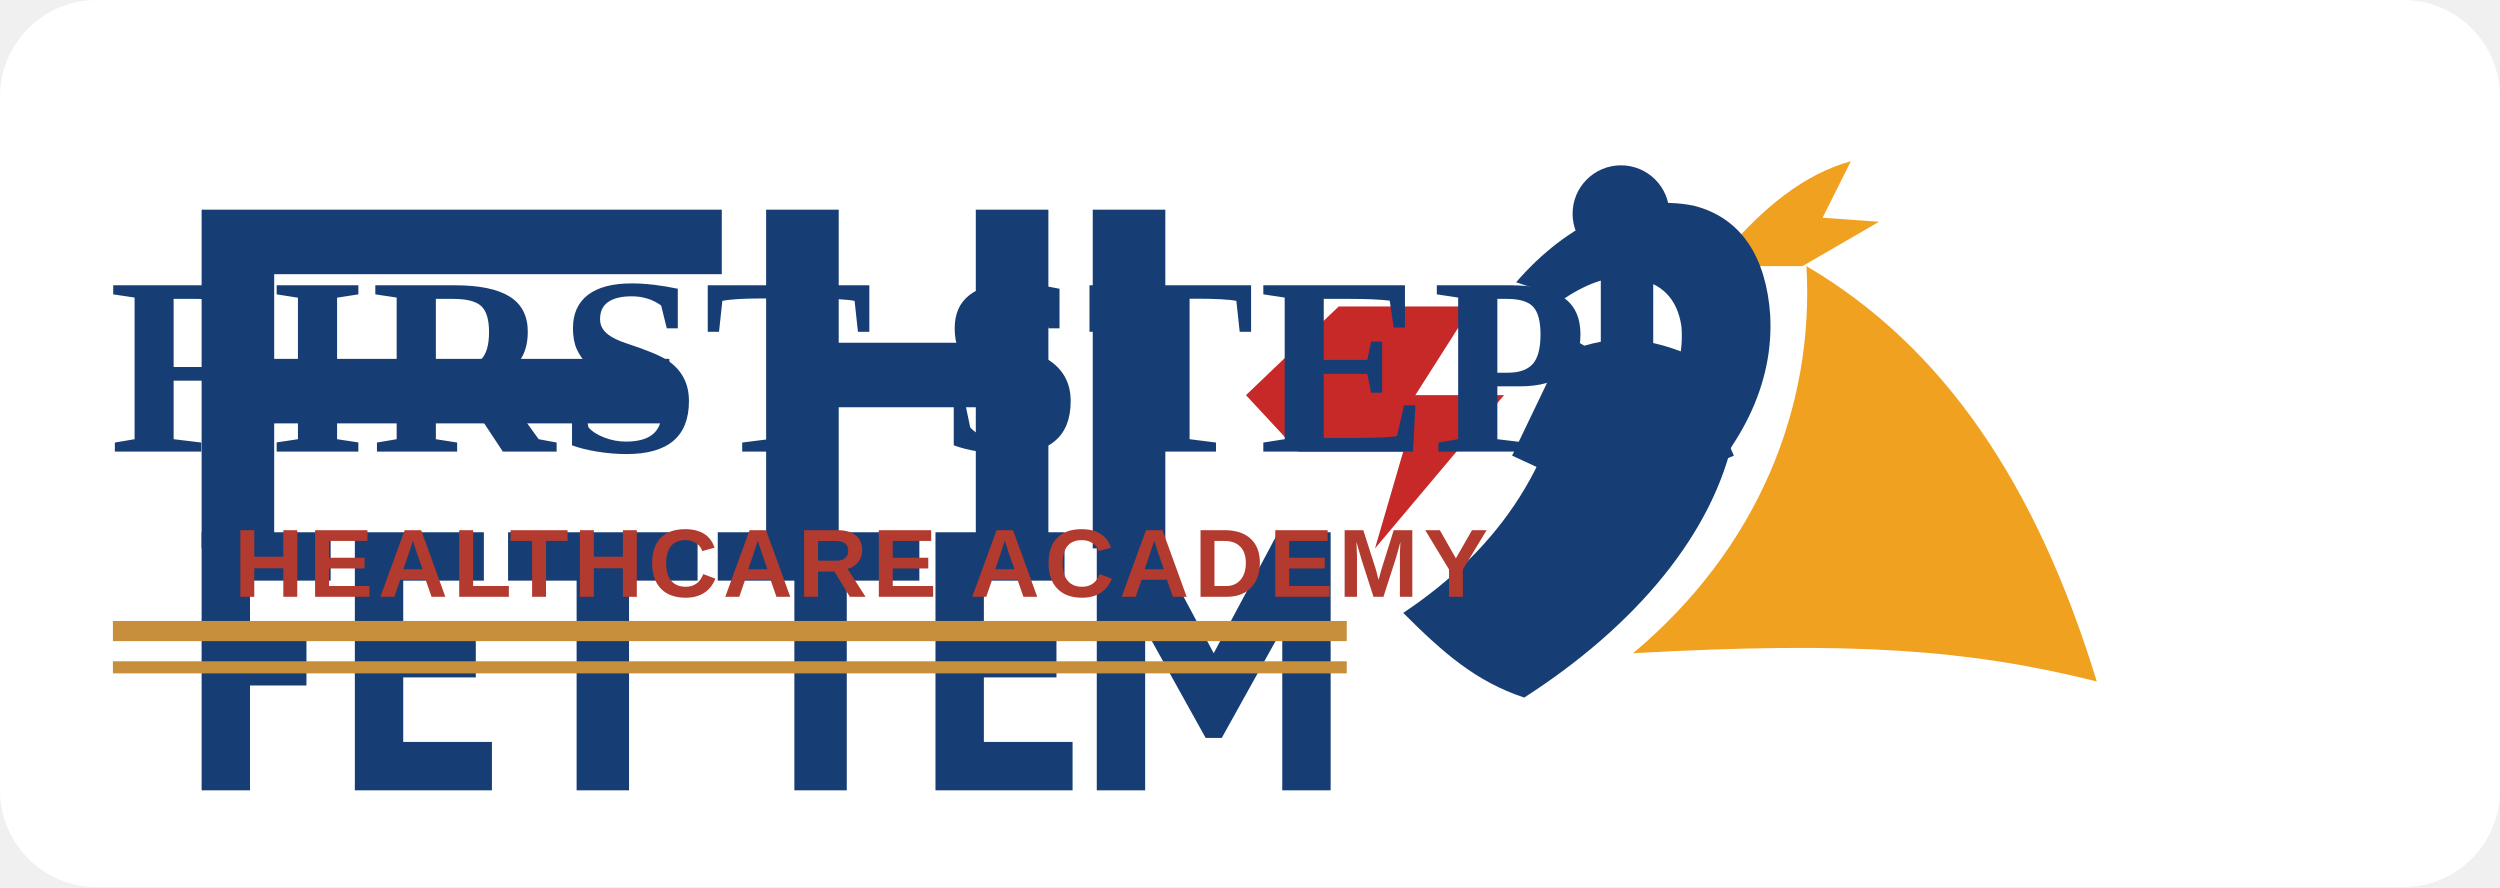
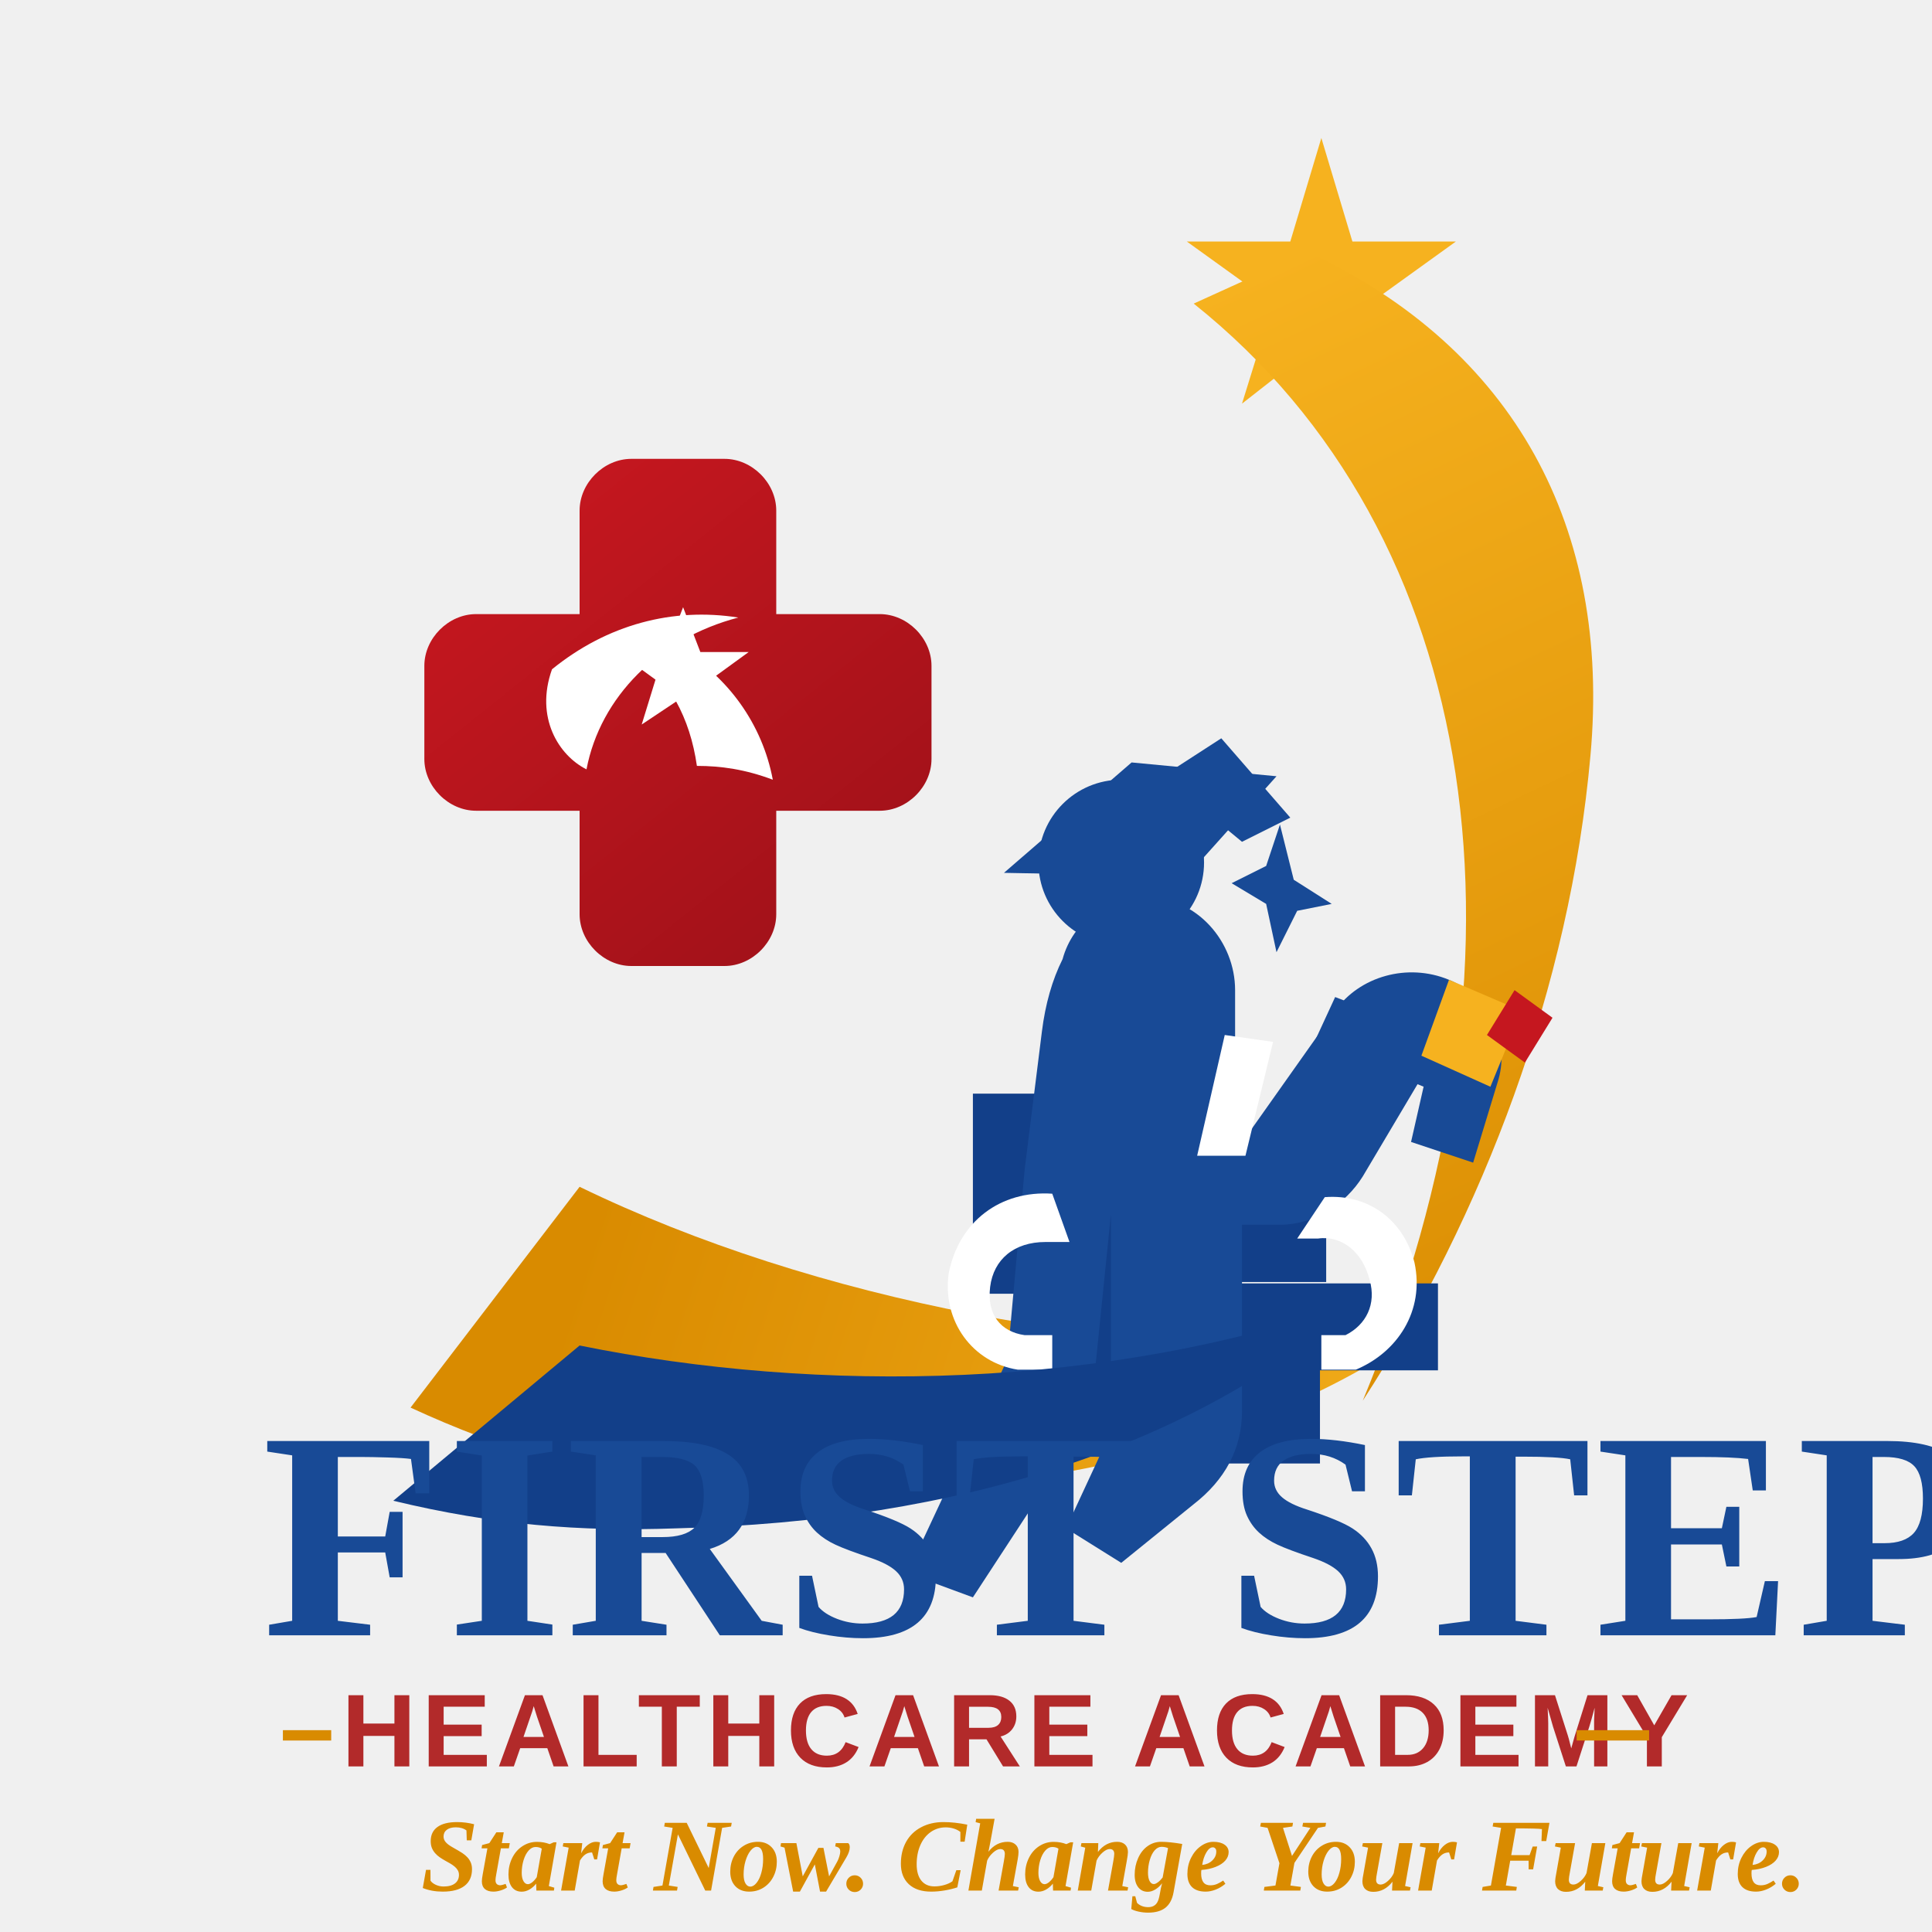
- <svg xmlns="http://www.w3.org/2000/svg" width="620" height="220" viewBox="0 0 620 220" fill="none">
-   <rect width="620" height="220" rx="24" fill="#FFFFFF" />
-   <path d="M405 162C436 136 450 101 448 66C482 86 505 120 520 169C488 161 459 159 405 162Z" fill="#F0A11F" />
-   <path d="M348 152C372 136 387 114 390 84L430 108C425 132 406 155 378 173C366 169 358 162 348 152Z" fill="#173E74" />
-   <path d="M309 98L332 76H365L351 98H373L341 136L348 112H322L309 98Z" fill="#C72828" />
-   <path d="M425 66C437 51 448 43 459 40L452 54L466 55L447 66H425Z" fill="#F0A11F" />
-   <path d="M376 70C389 55 405 48 420 51C432 54 438 64 439 78C440 95 432 112 415 127L399 117C411 106 418 93 417 81C416 74 412 70 405 69C400 68 394 70 388 74L376 70Z" fill="#173E74" />
-   <circle cx="402" cy="53" r="12" fill="#173E74" />
-   <path d="M397 66H410V91H397V66Z" fill="#173E74" />
-   <path d="M387 88C398 83 407 83 419 88L430 113L418 118L408 100V128H395V102L388 119L375 113L387 88Z" fill="#173E74" />
-   <path d="M50 132H82V144H62V158H76V170H62V196H50V132Z" fill="#173E74" />
-   <path d="M88 132H120V144H100V156H118V168H100V184H122V196H88V132Z" fill="#173E74" />
-   <path d="M126 132H173V144H156V196H143V144H126V132Z" fill="#173E74" />
-   <path d="M178 132H228V144H210V196H197V144H178V132Z" fill="#173E74" />
-   <path d="M232 132H264V144H244V156H262V168H244V184H266V196H232V132Z" fill="#173E74" />
-   <path d="M272 132H285L301 162L317 132H330V196H318V156L303 183H299L284 156V196H272V132Z" fill="#173E74" />
-   <path d="M50 52H179V68H68V89H166V105H68V136H50V52Z" fill="#173E74" />
-   <path d="M190 52H208V85H242V52H260V136H242V101H208V136H190V52Z" fill="#173E74" />
-   <path d="M271 52H289V136H271V52Z" fill="#173E74" />
-   <path d="M28 154H334V159H28V154Z" fill="#C78F3B" />
-   <path d="M28 164H334V167H28V164Z" fill="#C78F3B" />
-   <text x="27" y="112" fill="#173E74" font-family="Georgia, 'Times New Roman', serif" font-size="63" font-weight="700" letter-spacing="1">FIRST STEP</text>
-   <text x="58" y="148" fill="#B33A2E" font-family="Arial, Helvetica, sans-serif" font-size="24" font-weight="700" letter-spacing="1.2">HEALTHCARE ACADEMY</text>
+ <svg xmlns="http://www.w3.org/2000/svg" width="560" height="560" viewBox="0 0 560 560" fill="none">
+   <defs>
+     <linearGradient id="goldArc" x1="347" y1="86" x2="494" y2="395" gradientUnits="userSpaceOnUse">
+       <stop stop-color="#F6B21F" />
+       <stop offset="1" stop-color="#D98B00" />
+     </linearGradient>
+     <linearGradient id="goldDip" x1="176" y1="339" x2="459" y2="430" gradientUnits="userSpaceOnUse">
+       <stop stop-color="#D98B00" />
+       <stop offset="1" stop-color="#F6B21F" />
+     </linearGradient>
+     <linearGradient id="crossRed" x1="123" y1="167" x2="226" y2="296" gradientUnits="userSpaceOnUse">
+       <stop stop-color="#C5171F" />
+       <stop offset="1" stop-color="#9F1119" />
+     </linearGradient>
+     <path id="stepBase" d="M0 0H72V28H34V58H0V0Z" />
+   </defs>
+   <polygon points="383,40 392,70 422,70 397,88 406,117 383,99 360,117 369,88 344,70 374,70" fill="#F6B21F" />
+   <path d="M346 88C430 155 448 278 395 406C430 352 455 286 461 219C467 153 439 101 379 73L346 88Z" fill="url(#goldArc)" />
+   <path d="M168 344C236 377 325 394 406 390C355 423 283 438 202 431C171 428 145 420 119 408L168 344Z" fill="url(#goldDip)" />
+   <path d="M123 193C123 185 130 178 138 178H168V148C168 140 175 133 183 133H210C218 133 225 140 225 148V178H255C263 178 270 185 270 193V220C270 228 263 235 255 235H225V265C225 273 218 280 210 280H183C175 280 168 273 168 265V235H138C130 235 123 228 123 220V193Z" fill="url(#crossRed)" />
+   <path d="M160 194C176 181 195 176 214 179C191 185 174 202 170 223C162 219 155 208 160 194Z" fill="#FFFFFF" />
+   <path d="M197 188C211 196 221 210 224 226C216 223 209 222 202 222C200 208 194 197 183 188H197Z" fill="#FFFFFF" />
+   <polygon points="198,176 203,189 217,189 206,197 210,210 198,202 186,210 190,197 179,189 193,189" fill="#FFFFFF" />
+   <g transform="translate(214 207)">
+     <use href="#stepBase" fill="#123F89" transform="translate(68 110)" />
+     <use href="#stepBase" fill="#123F89" transform="translate(102 138) scale(0.95)" />
+     <use href="#stepBase" fill="#123F89" transform="translate(138 165) scale(0.9)" />
+     <circle cx="111" cy="43" r="24" fill="#184A96" />
+     <path d="M77 46L114 14L156 18L130 47L77 46Z" fill="#184A96" />
+     <path d="M123 18L140 7L160 30L146 37L123 18Z" fill="#184A96" />
+     <path d="M157 32L161 48L172 55L162 57L156 69L153 55L143 49L153 44L157 32Z" fill="#184A96" />
+     <path d="M94 71C97 60 107 53 118 53C133 53 144 66 144 80V127L173 86C180 76 194 72 206 77C218 82 224 95 220 107L213 130L195 124L200 102L181 134C176 142 167 148 157 148H146V202C146 213 141 222 132 229L111 246L95 236L108 208V145L102 204L68 256L49 249L78 187L83 132L88 92C89 84 91 77 94 71Z" fill="#184A96" />
+     <path d="M133 128L141 93L155 95L147 128H133Z" fill="#FFFFFF" />
+     <path d="M91 139C76 138 64 147 61 162C59 176 68 188 81 190H91V180H83C76 179 72 174 73 166C74 158 80 153 89 153H96L91 139Z" fill="#FFFFFF" />
+     <path d="M170 140C183 139 193 147 196 159C199 173 191 185 179 190H169V180H176C182 177 185 171 183 164C181 156 175 151 168 152L162 152L170 140Z" fill="#FFFFFF" />
+     <path d="M173 82L212 97L206 111L167 95L173 82Z" fill="#184A96" />
+     <path d="M206 77L227 86L218 108L198 99L206 77Z" fill="#F6B21F" />
+     <path d="M225 80L236 88L228 101L217 93L225 80Z" fill="#C5171F" />
+   </g>
+   <path d="M168 390C237 404 321 403 394 377C347 419 278 441 196 443C168 444 143 442 114 435L168 390Z" fill="#123F89" />
+   <text x="76" y="474" fill="#184A96" font-family="Georgia, 'Times New Roman', serif" font-size="86" font-weight="700" letter-spacing="1">
+     FIRST STEP
+   </text>
+   <text x="99" y="512" fill="#B22A2A" font-family="Arial, Helvetica, sans-serif" font-size="30" font-weight="700" letter-spacing="1.6">
+     HEALTHCARE ACADEMY
+   </text>
+   <line x1="82" y1="503" x2="96" y2="503" stroke="#D98B00" stroke-width="3" />
+   <line x1="457" y1="503" x2="478" y2="503" stroke="#D98B00" stroke-width="3" />
+   <text x="122" y="548" fill="#D98B00" font-family="Georgia, 'Times New Roman', serif" font-size="30" font-style="italic" font-weight="700">
+     Start Now. Change Your Future.
+   </text>
</svg>
